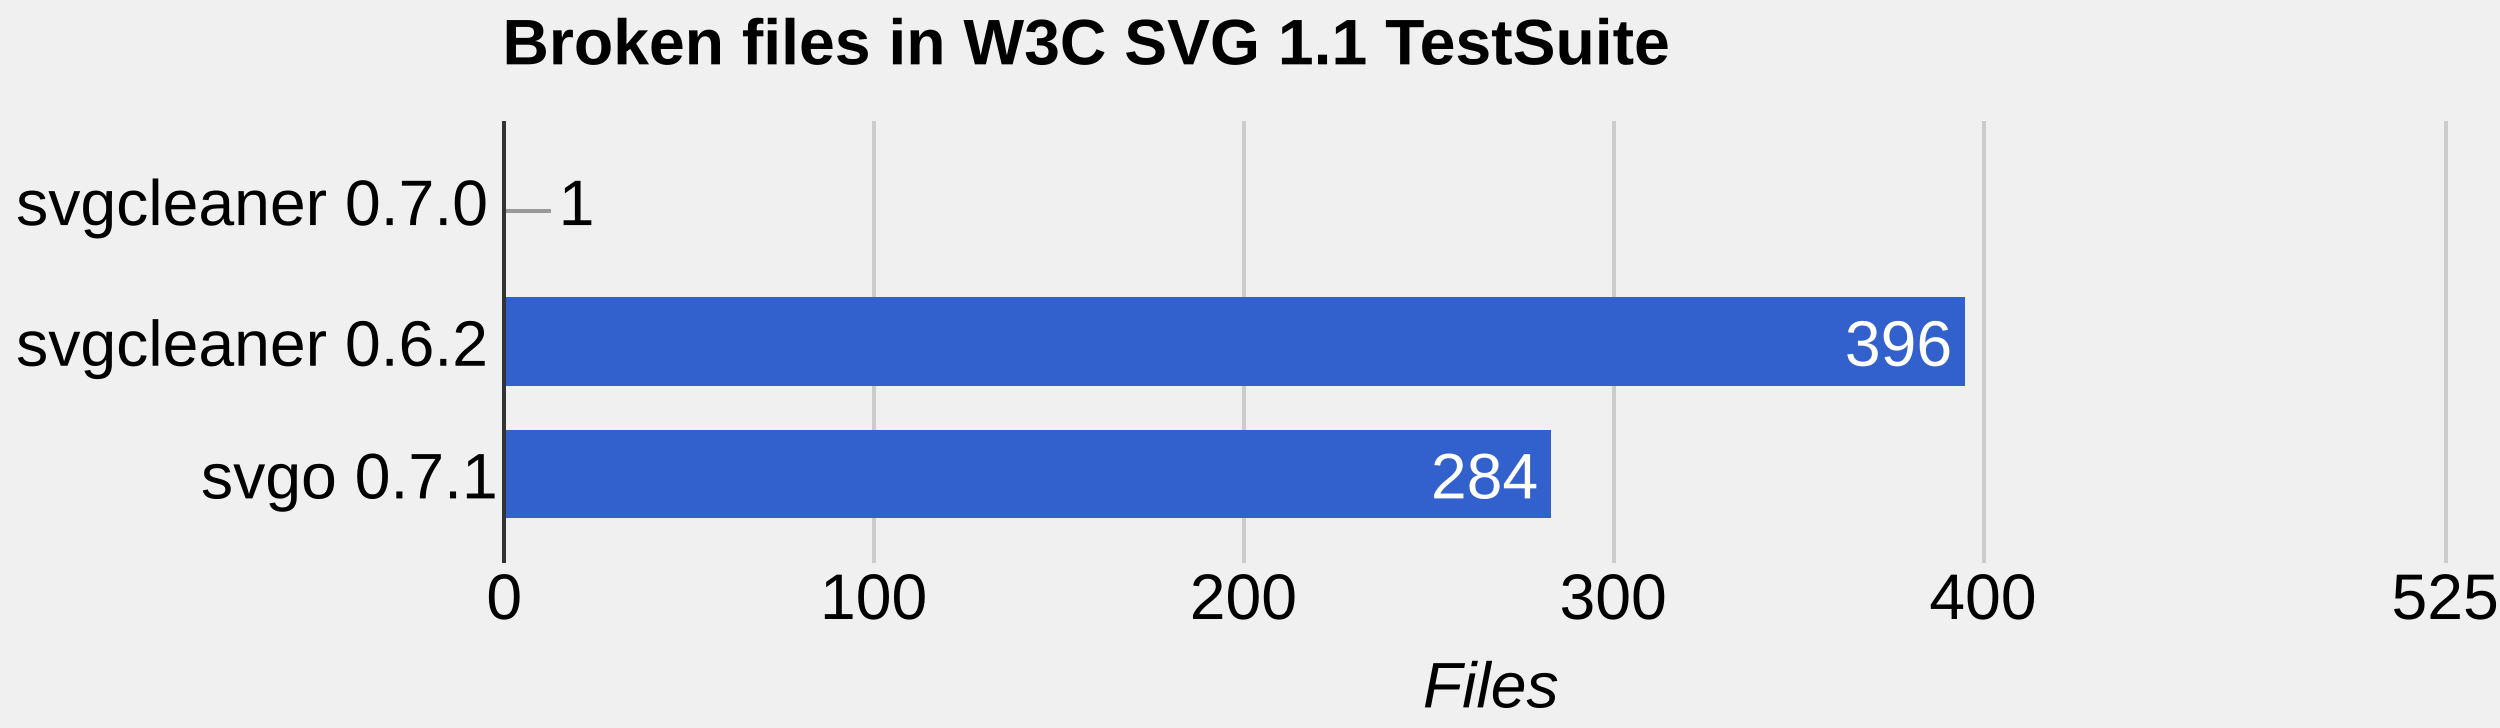
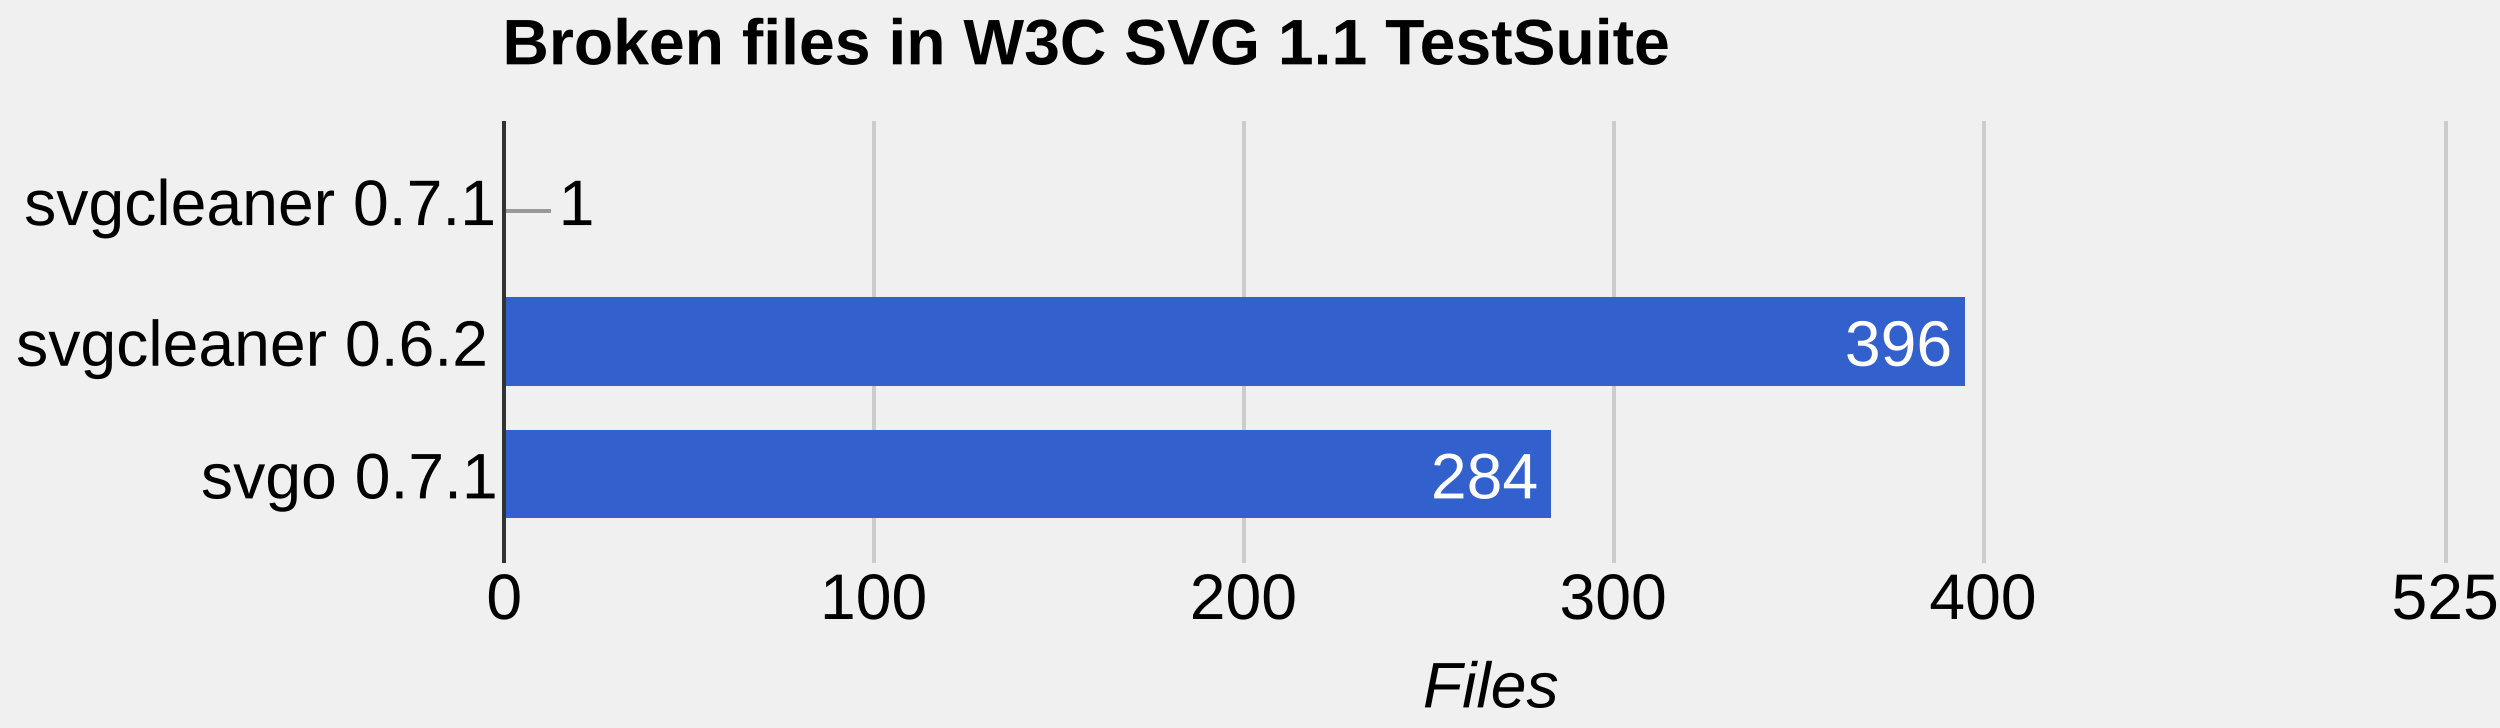
<svg xmlns="http://www.w3.org/2000/svg" height="181" shape-rendering="crispEdges" width="622">
  <text font-family="Arial" font-size="16" font-weight="bold" x="125" y="16">
        Broken files in W3C SVG 1.1 TestSuite
    </text>
-   <text font-family="Arial" font-size="16" x="4" y="56">
-         svgcleaner 0.7.0
+   <text font-family="Arial" font-size="16" x="6" y="56">
+         svgcleaner 0.7.1
    </text>
  <text font-family="Arial" font-size="16" x="4" y="91">
        svgcleaner 0.6.2
    </text>
  <text font-family="Arial" font-size="16" x="50" y="124">
        svgo 0.7.1
    </text>
  <rect fill="#ccc" height="110" width="1" x="125" y="30" />
  <text fill="#000" font-family="Arial" font-size="16" x="121" y="154">
        0
    </text>
  <rect fill="#ccc" height="110" width="1" x="217" y="30" />
  <text fill="#000" font-family="Arial" font-size="16" x="204" y="154">
        100
    </text>
  <rect fill="#ccc" height="110" width="1" x="309" y="30" />
  <text fill="#000" font-family="Arial" font-size="16" x="296" y="154">
        200
    </text>
  <rect fill="#ccc" height="110" width="1" x="401" y="30" />
  <text fill="#000" font-family="Arial" font-size="16" x="388" y="154">
        300
    </text>
  <rect fill="#ccc" height="110" width="1" x="493" y="30" />
  <text fill="#000" font-family="Arial" font-size="16" x="480" y="154">
        400
    </text>
  <rect fill="#ccc" height="110" width="1" x="608" y="30" />
  <text fill="#000" font-family="Arial" font-size="16" x="595" y="154">
        525
    </text>
  <rect fill="#3260cd" height="22" width="0" x="125" y="41" />
  <rect fill="#999" height="1" width="12" x="125" y="52" />
  <text fill="#000" font-family="Arial" font-size="16" x="139" y="56">
        1
    </text>
  <rect fill="#3260cd" height="22" width="364" x="125" y="74" />
  <text fill="#fff" font-family="Arial" font-size="16" x="459" y="91">
        396
    </text>
  <rect fill="#3260cd" height="22" width="261" x="125" y="107" />
  <text fill="#fff" font-family="Arial" font-size="16" x="356" y="124">
        284
    </text>
  <rect fill="#333" height="110" width="1" x="125" y="30" />
  <text font-family="Arial" font-size="16" font-style="italic" x="354" y="176">
        Files
    </text>
</svg>
